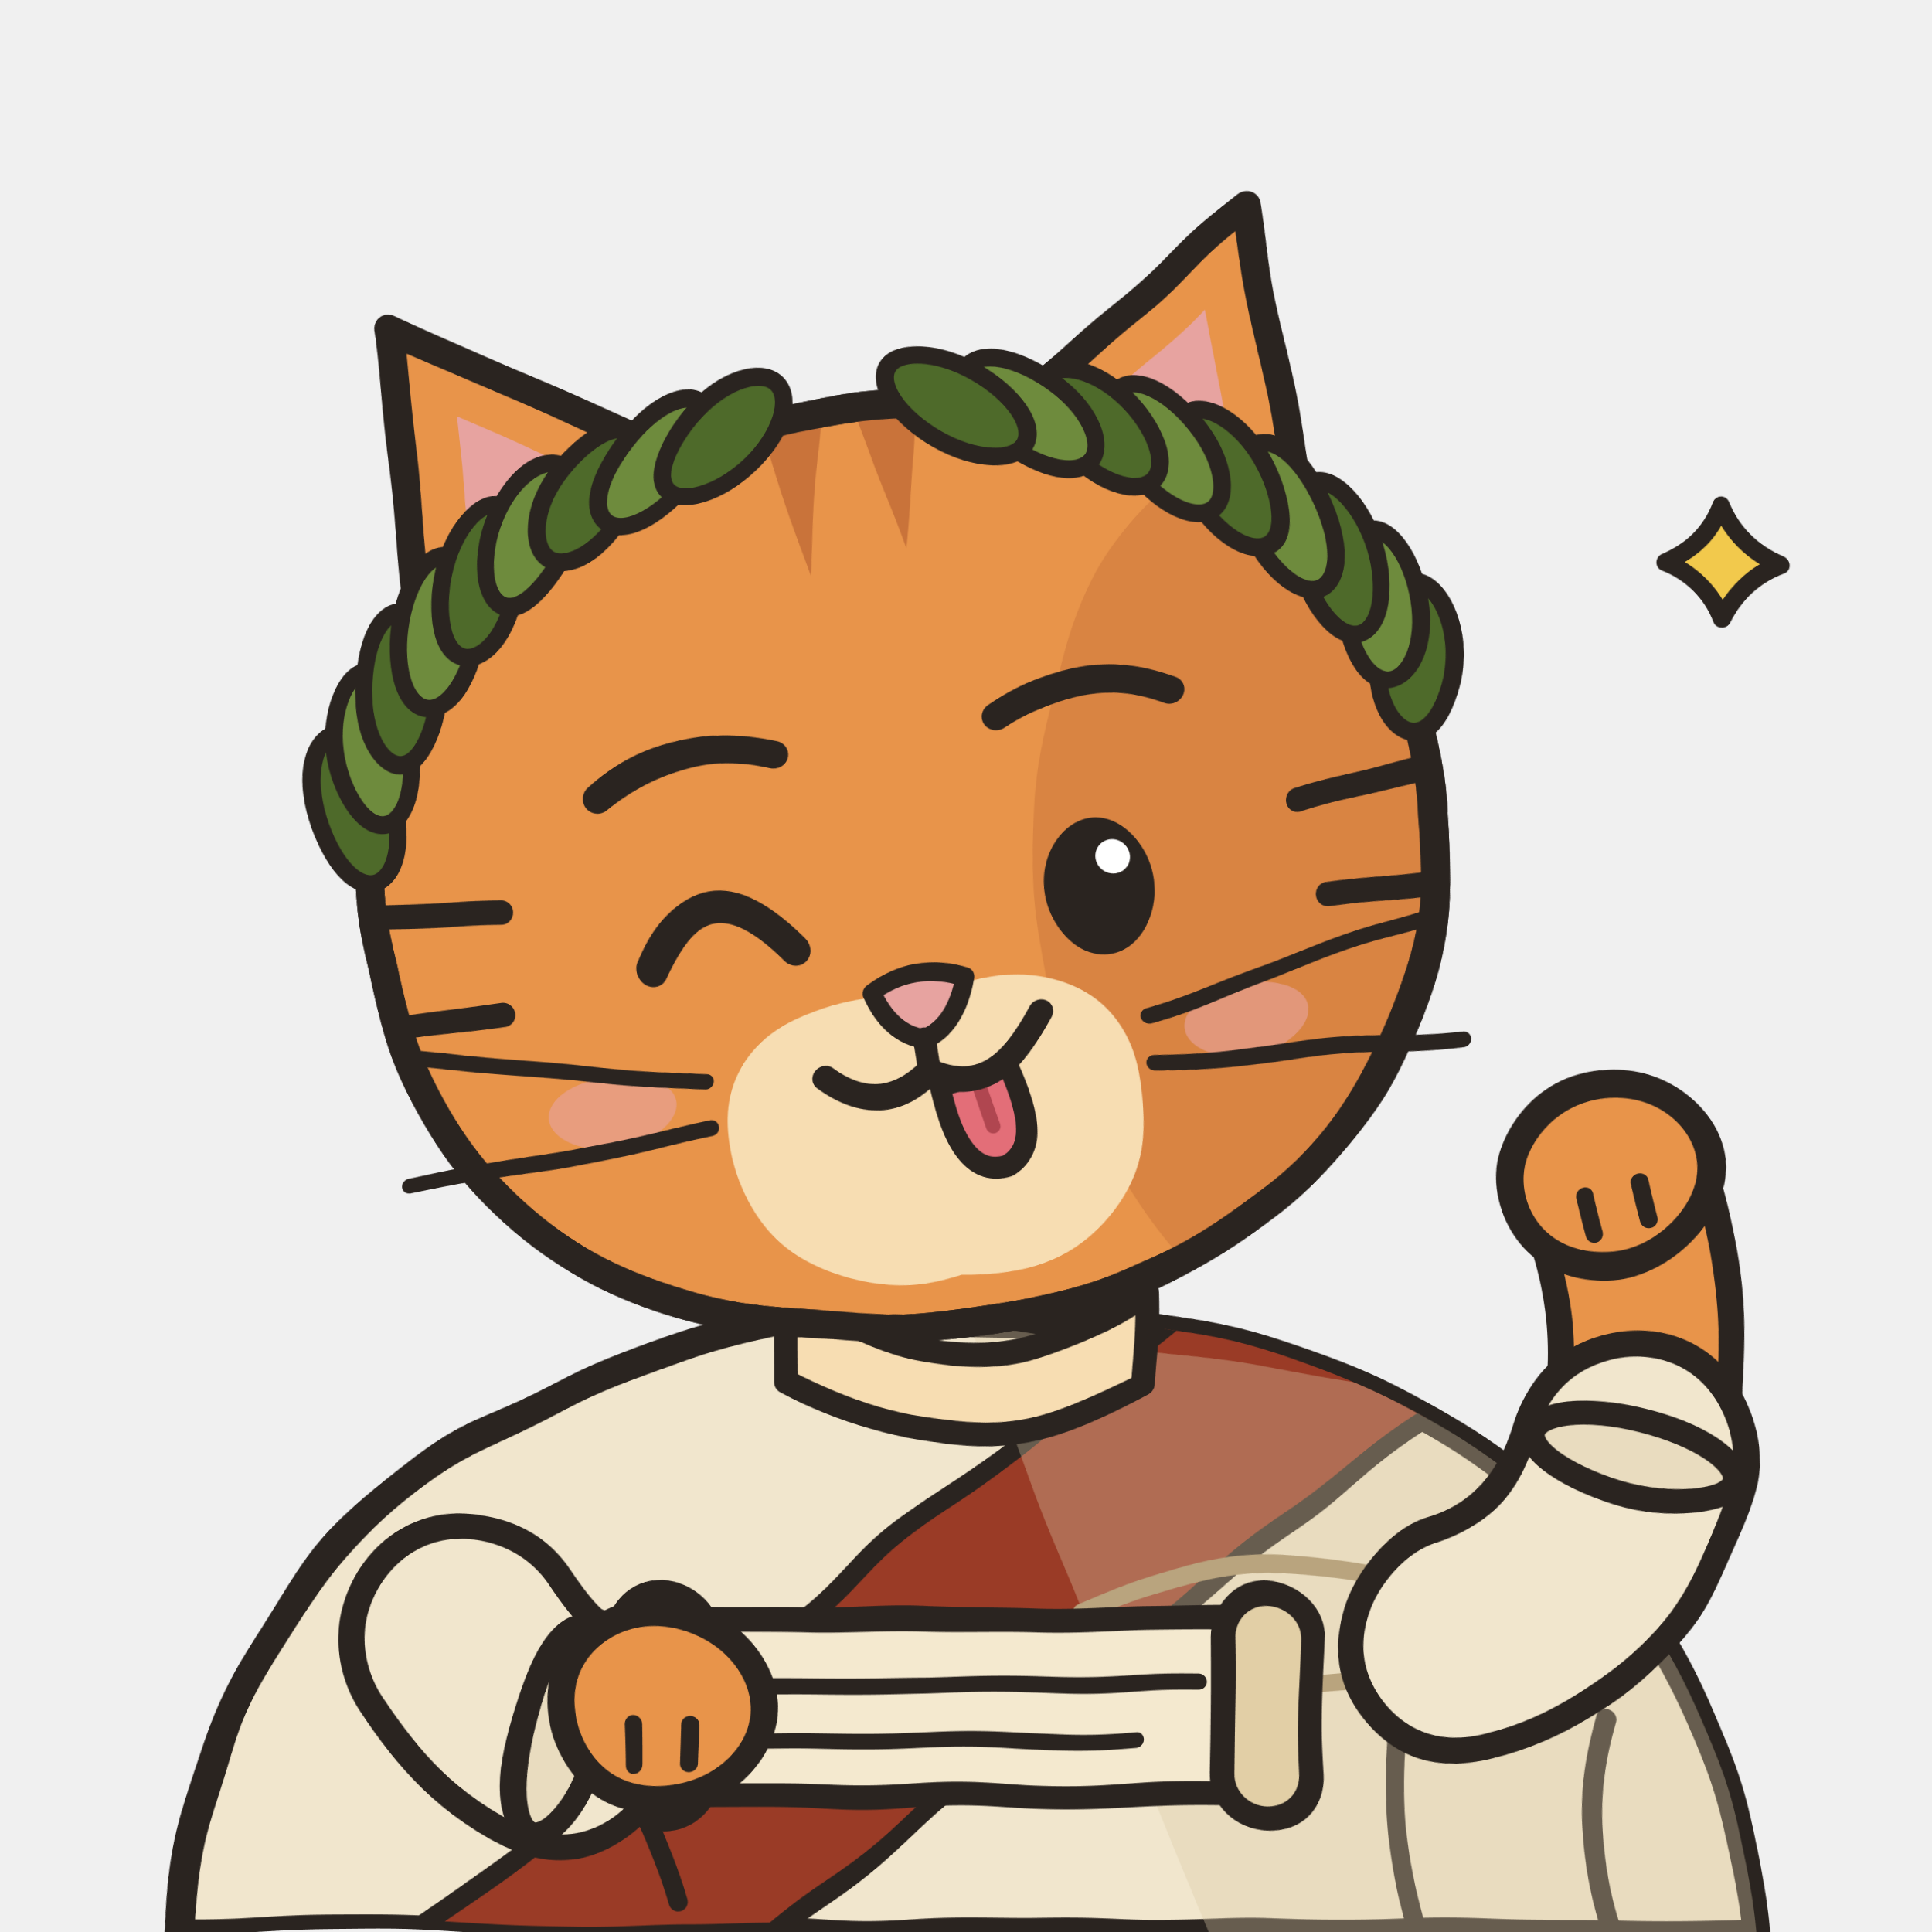
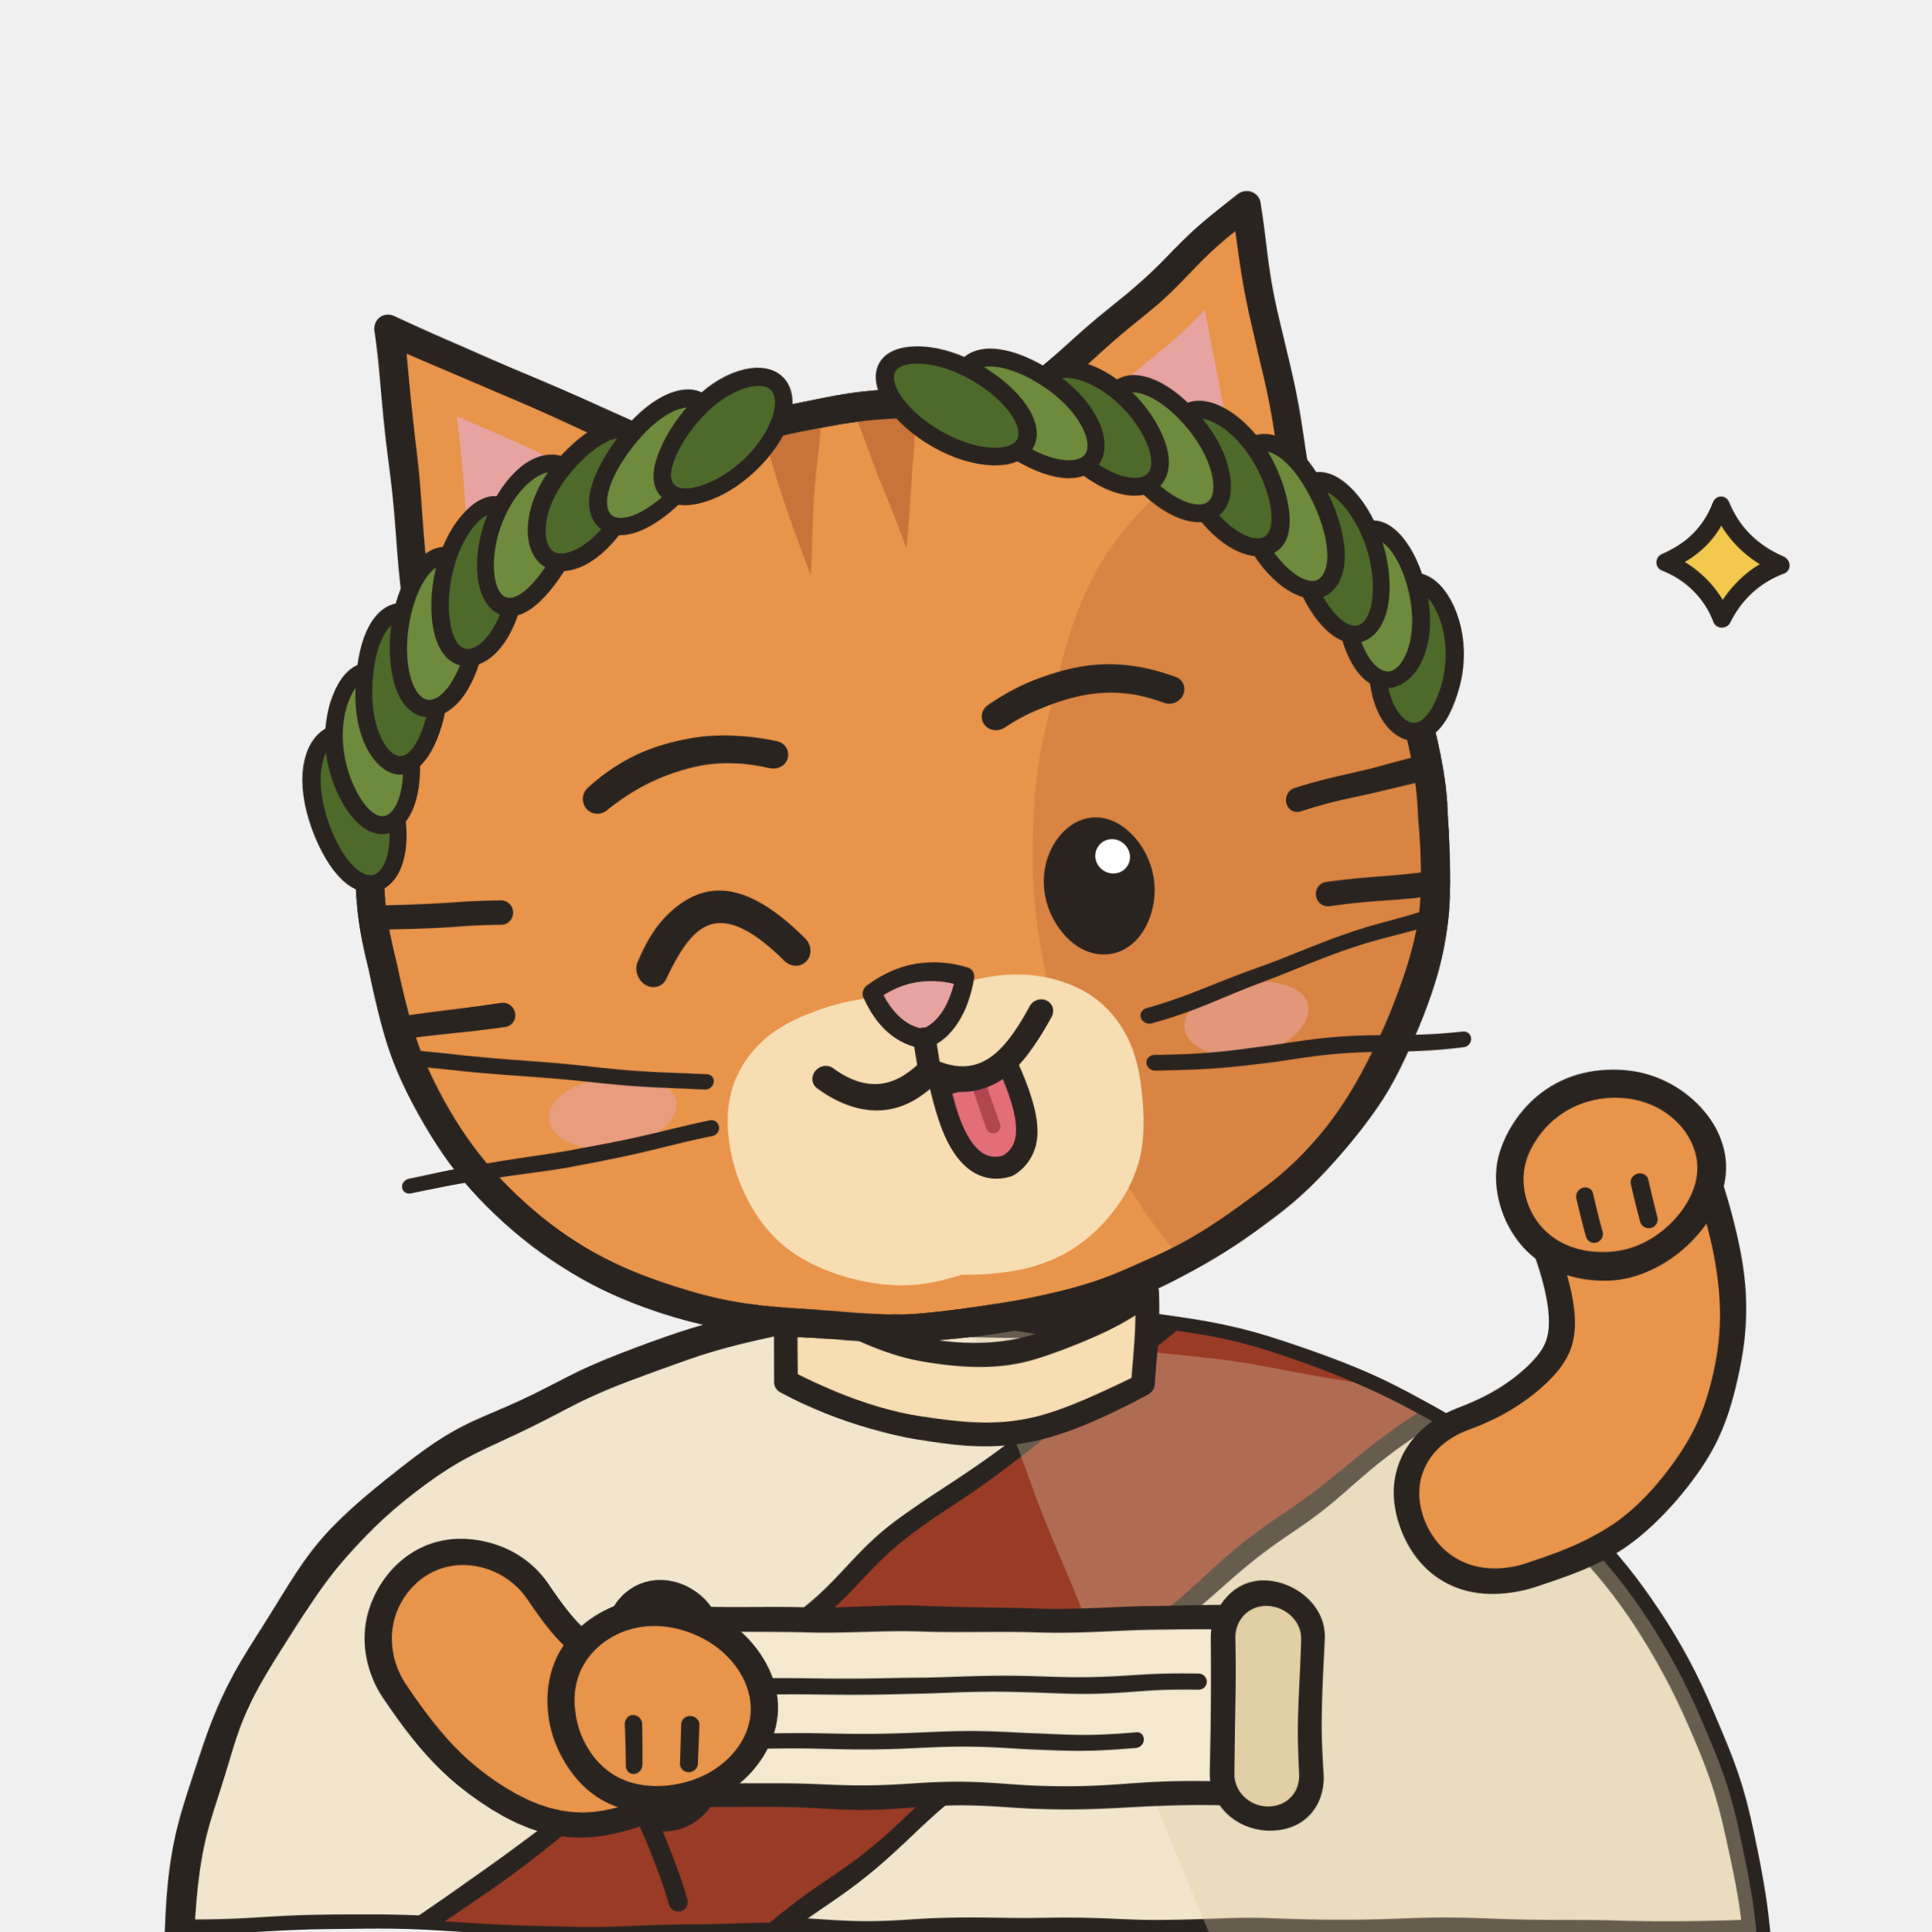
<svg xmlns="http://www.w3.org/2000/svg" viewBox="0 0 240 240" width="240" height="240">
  <defs>
    <filter id="rough" x="-5%" y="-5%" width="110%" height="110%">
      <feTurbulence type="fractalNoise" baseFrequency="0.035" numOctaves="2" seed="7" result="n" />
      <feDisplacementMap in="SourceGraphic" in2="n" scale="2.2" />
    </filter>
    <clipPath id="head">
      <path d="M54,96 C50,56 84,36 120,36 C156,36 190,56 186,96 C184,132 156,150 120,150 C84,150 56,132 54,96 Z" />
    </clipPath>
    <clipPath id="body">
      <path d="M22,240 C26,196 58,170 100,164 L140,164 C182,170 214,196 218,240 Z" />
    </clipPath>
  </defs>
  <g filter="url(#rough)">
    <path d="M22,240 C26,196 58,170 100,164 L140,164 C182,170 214,196 218,240 Z" fill="#F1E6CD" stroke="#2A2420" stroke-width="3.6" stroke-linejoin="round" stroke-linecap="round" />
    <g clip-path="url(#body)">
      <path d="M150,160 L190,166 L96,240 L52,240 Z" fill="#9A3B26" stroke="#2A2420" stroke-width="2.4" stroke-linejoin="round" stroke-linecap="round" />
      <path d="M60,206 Q78,214 84,236" fill="none" stroke="#2A2420" stroke-width="2.4" stroke-linecap="round" stroke-linejoin="round" />
-       <path d="M178,200 Q170,218 176,240" fill="none" stroke="#2A2420" stroke-width="2.4" stroke-linecap="round" stroke-linejoin="round" />
-       <path d="M200,214 Q196,228 200,240" fill="none" stroke="#2A2420" stroke-width="2.4" stroke-linecap="round" stroke-linejoin="round" />
      <path d="M120,164 L220,180 L220,240 L150,240 Z" fill="#D9C9A6" opacity=".35" />
    </g>
    <path d="M98,160 Q120,176 142,160 L142,172 Q120,184 98,172 Z" fill="#F7DDB2" stroke="#2A2420" stroke-width="3" stroke-linejoin="round" stroke-linecap="round" />
-     <path d="M134,200 Q160,190 178,198" fill="none" stroke="#B9A47E" stroke-width="2.2" stroke-linecap="round" stroke-linejoin="round" />
-     <path d="M126,218 Q162,206 184,210" fill="none" stroke="#B9A47E" stroke-width="2.2" stroke-linecap="round" stroke-linejoin="round" />
    <g transform="rotate(0 120 212)">
      <rect x="83.0" y="201" width="74" height="22" rx="2" fill="#F4E9CF" stroke="#2A2420" stroke-width="3" stroke-linejoin="round" stroke-linecap="round" />
      <path d="M91.0,209 L149.0,209" fill="none" stroke="#2A2420" stroke-width="2" stroke-linecap="round" stroke-linejoin="round" />
      <path d="M91.0,216 L141.0,216" fill="none" stroke="#2A2420" stroke-width="2" stroke-linecap="round" stroke-linejoin="round" />
      <rect x="77.0" y="198" width="11" height="28" rx="5.5" fill="#E2CFA6" stroke="#2A2420" stroke-width="3" stroke-linejoin="round" stroke-linecap="round" />
      <rect x="152.0" y="198" width="11" height="28" rx="5.5" fill="#E2CFA6" stroke="#2A2420" stroke-width="3" stroke-linejoin="round" stroke-linecap="round" />
    </g>
    <g transform="translate(0 14) rotate(-8 120 150)">
      <path d="M64,74 L66,18 L108,44 Z" fill="#E8944A" stroke="#2A2420" stroke-width="3.6" stroke-linejoin="round" stroke-linecap="round" />
      <path d="M72,64 L73,30 L98,46 Z" fill="#E7A3A0" />
      <path d="M176,74 L174,18 L132,44 Z" fill="#E8944A" stroke="#2A2420" stroke-width="3.6" stroke-linejoin="round" stroke-linecap="round" />
      <path d="M168,64 L167,30 L142,46 Z" fill="#E7A3A0" />
      <path d="M54,96 C50,56 84,36 120,36 C156,36 190,56 186,96 C184,132 156,150 120,150 C84,150 56,132 54,96 Z" fill="#E8944A" stroke="#2A2420" stroke-width="3.6" stroke-linejoin="round" stroke-linecap="round" />
      <g clip-path="url(#head)">
        <ellipse cx="170" cy="104" rx="34" ry="56" fill="#C9733A" opacity=".5" />
        <path d="M110,36 L114,56 L118,36 Z M122,36 L126,54 L130,36 Z" fill="#C9733A" />
        <path d="M55,90 L70,92" fill="none" stroke="#2A2420" stroke-width="3" stroke-linecap="round" stroke-linejoin="round" />
        <path d="M55,104 L68,104" fill="none" stroke="#2A2420" stroke-width="3" stroke-linecap="round" stroke-linejoin="round" />
        <path d="M185,90 L170,92" fill="none" stroke="#2A2420" stroke-width="3" stroke-linecap="round" stroke-linejoin="round" />
        <path d="M185,104 L172,104" fill="none" stroke="#2A2420" stroke-width="3" stroke-linecap="round" stroke-linejoin="round" />
      </g>
      <path d="M54,96 C50,56 84,36 120,36 C156,36 190,56 186,96 C184,132 156,150 120,150 C84,150 56,132 54,96 Z" fill="none" stroke="#2A2420" stroke-width="3.6" stroke-linejoin="round" stroke-linecap="round" />
      <path d="M94,124 C94,110 108,106 120,110 C132,106 146,110 146,124 C146,140 132,146 120,144 C108,146 94,140 94,124 Z" fill="#F7DDB2" />
      <ellipse cx="53.4" cy="76.1" rx="9.5" ry="4.8" transform="rotate(263.0 53.4 76.1)" fill="#4E6A2A" stroke="#2A2420" stroke-width="2.2" stroke-linejoin="round" stroke-linecap="round" />
      <ellipse cx="56.8" cy="69.0" rx="9.5" ry="4.8" transform="rotate(270.5 56.8 69.0)" fill="#6E8B3D" stroke="#2A2420" stroke-width="2.2" stroke-linejoin="round" stroke-linecap="round" />
      <ellipse cx="61.3" cy="62.4" rx="9.5" ry="4.8" transform="rotate(278.0 61.3 62.4)" fill="#4E6A2A" stroke="#2A2420" stroke-width="2.2" stroke-linejoin="round" stroke-linecap="round" />
      <ellipse cx="66.8" cy="56.3" rx="9.5" ry="4.8" transform="rotate(285.5 66.8 56.3)" fill="#6E8B3D" stroke="#2A2420" stroke-width="2.2" stroke-linejoin="round" stroke-linecap="round" />
      <ellipse cx="73.2" cy="50.9" rx="9.5" ry="4.8" transform="rotate(293.0 73.2 50.9)" fill="#4E6A2A" stroke="#2A2420" stroke-width="2.2" stroke-linejoin="round" stroke-linecap="round" />
      <ellipse cx="80.4" cy="46.2" rx="9.5" ry="4.8" transform="rotate(300.5 80.4 46.2)" fill="#6E8B3D" stroke="#2A2420" stroke-width="2.2" stroke-linejoin="round" stroke-linecap="round" />
      <ellipse cx="88.2" cy="42.3" rx="9.5" ry="4.8" transform="rotate(308.0 88.2 42.3)" fill="#4E6A2A" stroke="#2A2420" stroke-width="2.2" stroke-linejoin="round" stroke-linecap="round" />
      <ellipse cx="96.6" cy="39.3" rx="9.5" ry="4.8" transform="rotate(315.5 96.6 39.3)" fill="#6E8B3D" stroke="#2A2420" stroke-width="2.2" stroke-linejoin="round" stroke-linecap="round" />
      <ellipse cx="105.4" cy="37.3" rx="9.5" ry="4.8" transform="rotate(323.0 105.4 37.3)" fill="#4E6A2A" stroke="#2A2420" stroke-width="2.2" stroke-linejoin="round" stroke-linecap="round" />
      <ellipse cx="186.6" cy="76.1" rx="9.5" ry="4.8" transform="rotate(457.0 186.6 76.1)" fill="#4E6A2A" stroke="#2A2420" stroke-width="2.2" stroke-linejoin="round" stroke-linecap="round" />
      <ellipse cx="183.2" cy="69.0" rx="9.5" ry="4.8" transform="rotate(449.5 183.2 69.0)" fill="#6E8B3D" stroke="#2A2420" stroke-width="2.2" stroke-linejoin="round" stroke-linecap="round" />
      <ellipse cx="178.7" cy="62.4" rx="9.5" ry="4.8" transform="rotate(442.0 178.7 62.4)" fill="#4E6A2A" stroke="#2A2420" stroke-width="2.2" stroke-linejoin="round" stroke-linecap="round" />
      <ellipse cx="173.2" cy="56.3" rx="9.5" ry="4.8" transform="rotate(434.5 173.2 56.3)" fill="#6E8B3D" stroke="#2A2420" stroke-width="2.2" stroke-linejoin="round" stroke-linecap="round" />
      <ellipse cx="166.8" cy="50.9" rx="9.5" ry="4.8" transform="rotate(427.0 166.8 50.9)" fill="#4E6A2A" stroke="#2A2420" stroke-width="2.2" stroke-linejoin="round" stroke-linecap="round" />
      <ellipse cx="159.6" cy="46.2" rx="9.5" ry="4.8" transform="rotate(419.5 159.6 46.2)" fill="#6E8B3D" stroke="#2A2420" stroke-width="2.2" stroke-linejoin="round" stroke-linecap="round" />
      <ellipse cx="151.8" cy="42.3" rx="9.5" ry="4.8" transform="rotate(412.0 151.8 42.3)" fill="#4E6A2A" stroke="#2A2420" stroke-width="2.2" stroke-linejoin="round" stroke-linecap="round" />
      <ellipse cx="143.4" cy="39.3" rx="9.5" ry="4.8" transform="rotate(404.5 143.4 39.3)" fill="#6E8B3D" stroke="#2A2420" stroke-width="2.2" stroke-linejoin="round" stroke-linecap="round" />
      <ellipse cx="134.6" cy="37.3" rx="9.5" ry="4.8" transform="rotate(397.0 134.6 37.3)" fill="#4E6A2A" stroke="#2A2420" stroke-width="2.2" stroke-linejoin="round" stroke-linecap="round" />
      <path d="M87,101 Q96,89 105,101" fill="none" stroke="#2A2420" stroke-width="3.8" stroke-linecap="round" stroke-linejoin="round" />
      <ellipse cx="144" cy="99" rx="6.6" ry="8.6" fill="#2A2420" />
      <circle cx="146" cy="95.4" r="2.1" fill="#fff" />
      <path d="M84,80 Q95,73 106,77" fill="none" stroke="#2A2420" stroke-width="3.6" stroke-linecap="round" stroke-linejoin="round" />
      <path d="M134,76 Q145,70 156,76" fill="none" stroke="#2A2420" stroke-width="3.6" stroke-linecap="round" stroke-linejoin="round" />
      <ellipse cx="80" cy="118" rx="8" ry="4.5" fill="#E7A3A0" opacity="0.6" />
      <ellipse cx="160" cy="118" rx="8" ry="4.5" fill="#E7A3A0" opacity="0.6" />
      <path d="M114,108 Q120,105 126,108 Q124,114 120,115 Q116,114 114,108 Z" fill="#E7A3A0" stroke="#2A2420" stroke-width="2.4" stroke-linejoin="round" stroke-linecap="round" />
      <path d="M120,115 L120,118" fill="none" stroke="#2A2420" stroke-width="2.8" stroke-linecap="round" stroke-linejoin="round" />
      <path d="M121,121 Q122,133 128,132 Q133,130 130,120 Z" fill="#E36E78" stroke="#2A2420" stroke-width="2.6" stroke-linejoin="round" stroke-linecap="round" />
      <path d="M126,122 L127,127" fill="none" stroke="#B04650" stroke-width="1.8" stroke-linecap="round" stroke-linejoin="round" />
      <path d="M107,118 Q113,124 120,119 Q128,124 135,114" fill="none" stroke="#2A2420" stroke-width="3.2" stroke-linecap="round" stroke-linejoin="round" />
      <path d="M92,116 L56,108" fill="none" stroke="#2A2420" stroke-width="2" stroke-linecap="round" stroke-linejoin="round" />
      <path d="M92,122 L54,124" fill="none" stroke="#2A2420" stroke-width="2" stroke-linecap="round" stroke-linejoin="round" />
      <path d="M148,116 L184,108" fill="none" stroke="#2A2420" stroke-width="2" stroke-linecap="round" stroke-linejoin="round" />
      <path d="M148,122 L186,124" fill="none" stroke="#2A2420" stroke-width="2" stroke-linecap="round" stroke-linejoin="round" />
    </g>
-     <path d="M69.2,214.8 C73.0,216.0 77.0,215.0 82.0,212.0" fill="none" stroke="#2A2420" stroke-width="25.0" stroke-linecap="round" />
-     <path d="M69.2,214.8 C73.0,216.0 77.0,215.0 82.0,212.0" fill="none" stroke="#E8944A" stroke-width="18.5" stroke-linecap="round" />
-     <path d="M58.0,204.0 C62.0,210.0 65.5,213.5 69.2,214.8" fill="none" stroke="#2A2420" stroke-width="31.5" stroke-linecap="round" />
-     <path d="M58.0,204.0 C62.0,210.0 65.5,213.5 69.2,214.8" fill="none" stroke="#F1E6CD" stroke-width="25" stroke-linecap="round" />
-     <ellipse cx="69.2" cy="214.8" rx="13" ry="4.6" transform="rotate(106.8 69.2 214.8)" fill="#E9DCBF" stroke="#2A2420" stroke-width="3" stroke-linejoin="round" stroke-linecap="round" />
+     <path d="M58,204 C66,216 72,218 82,212" fill="none" stroke="#2A2420" stroke-width="25.0" stroke-linecap="round" />
+     <path d="M58,204 C66,216 72,218 82,212" fill="none" stroke="#E8944A" stroke-width="18.5" stroke-linecap="round" />
    <g transform="rotate(0 82 212)">
      <ellipse cx="82" cy="212" rx="12.5" ry="11.5" fill="#E8944A" stroke="#2A2420" stroke-width="3.4" stroke-linejoin="round" stroke-linecap="round" />
      <path d="M78.5,214 L78.5,219" fill="none" stroke="#2A2420" stroke-width="2.2" stroke-linecap="round" stroke-linejoin="round" />
      <path d="M85.5,214 L85.5,219" fill="none" stroke="#2A2420" stroke-width="2.2" stroke-linecap="round" stroke-linejoin="round" />
    </g>
-     <path d="M203.0,181.0 C206.0,170.0 205.0,157.0 200.0,146.0" fill="none" stroke="#2A2420" stroke-width="25.0" stroke-linecap="round" />
-     <path d="M203.0,181.0 C206.0,170.0 205.0,157.0 200.0,146.0" fill="none" stroke="#E8944A" stroke-width="18.5" stroke-linecap="round" />
-     <path d="M182.0,204.0 C193.0,201.0 200.0,192.0 203.0,181.0" fill="none" stroke="#2A2420" stroke-width="31.5" stroke-linecap="round" />
-     <path d="M182.0,204.0 C193.0,201.0 200.0,192.0 203.0,181.0" fill="none" stroke="#F1E6CD" stroke-width="25" stroke-linecap="round" />
-     <ellipse cx="203.0" cy="181.0" rx="13" ry="4.6" transform="rotate(14.2 203.0 181.0)" fill="#E9DCBF" stroke="#2A2420" stroke-width="3" stroke-linejoin="round" stroke-linecap="round" />
+     <path d="M186,186 C204,178 210,168 200,146" fill="none" stroke="#2A2420" stroke-width="25.0" stroke-linecap="round" />
+     <path d="M186,186 C204,178 210,168 200,146" fill="none" stroke="#E8944A" stroke-width="18.5" stroke-linecap="round" />
    <g transform="rotate(-15 200 146)">
      <ellipse cx="200" cy="146" rx="12.5" ry="11.5" fill="#E8944A" stroke="#2A2420" stroke-width="3.4" stroke-linejoin="round" stroke-linecap="round" />
      <path d="M196.5,148 L196.5,153" fill="none" stroke="#2A2420" stroke-width="2.2" stroke-linecap="round" stroke-linejoin="round" />
      <path d="M203.5,148 L203.5,153" fill="none" stroke="#2A2420" stroke-width="2.2" stroke-linecap="round" stroke-linejoin="round" />
    </g>
    <path d="M214,63 Q216,68 221,70 Q216,72 214,77 Q212,72 207,70 Q212,68 214,63 Z" fill="#F2C94C" stroke="#2A2420" stroke-width="2.2" stroke-linejoin="round" stroke-linecap="round" />
  </g>
</svg>
